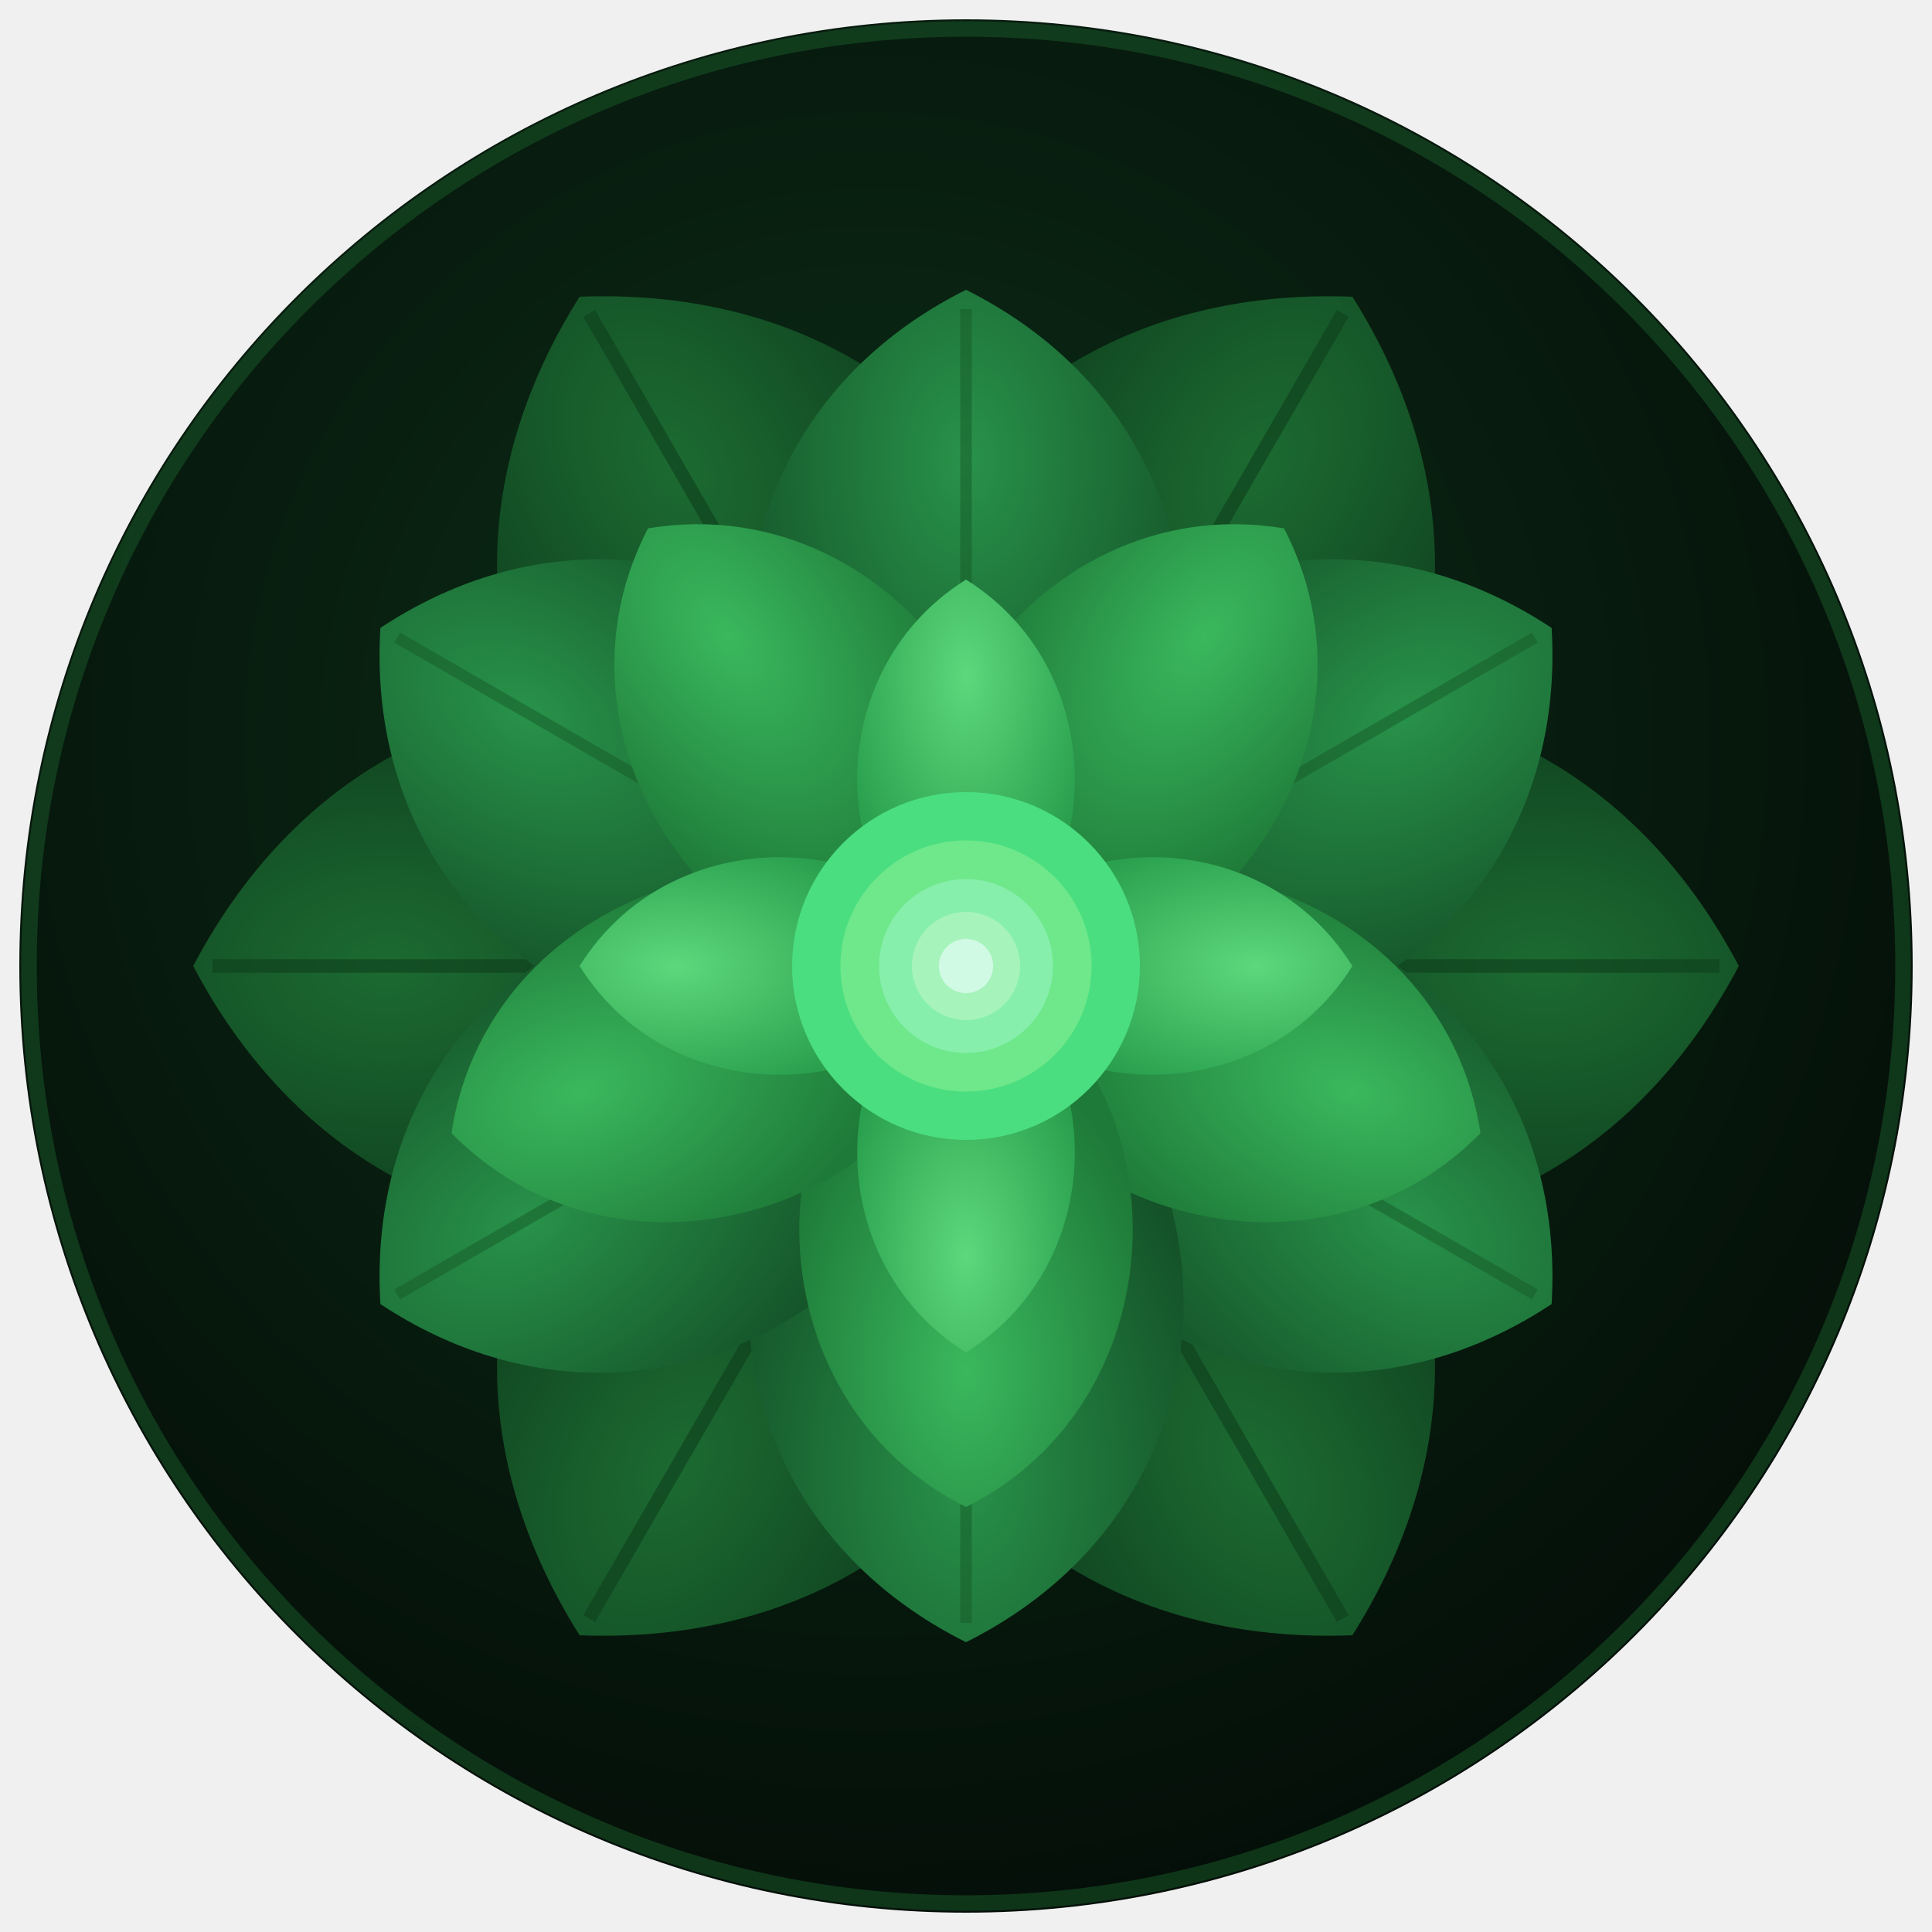
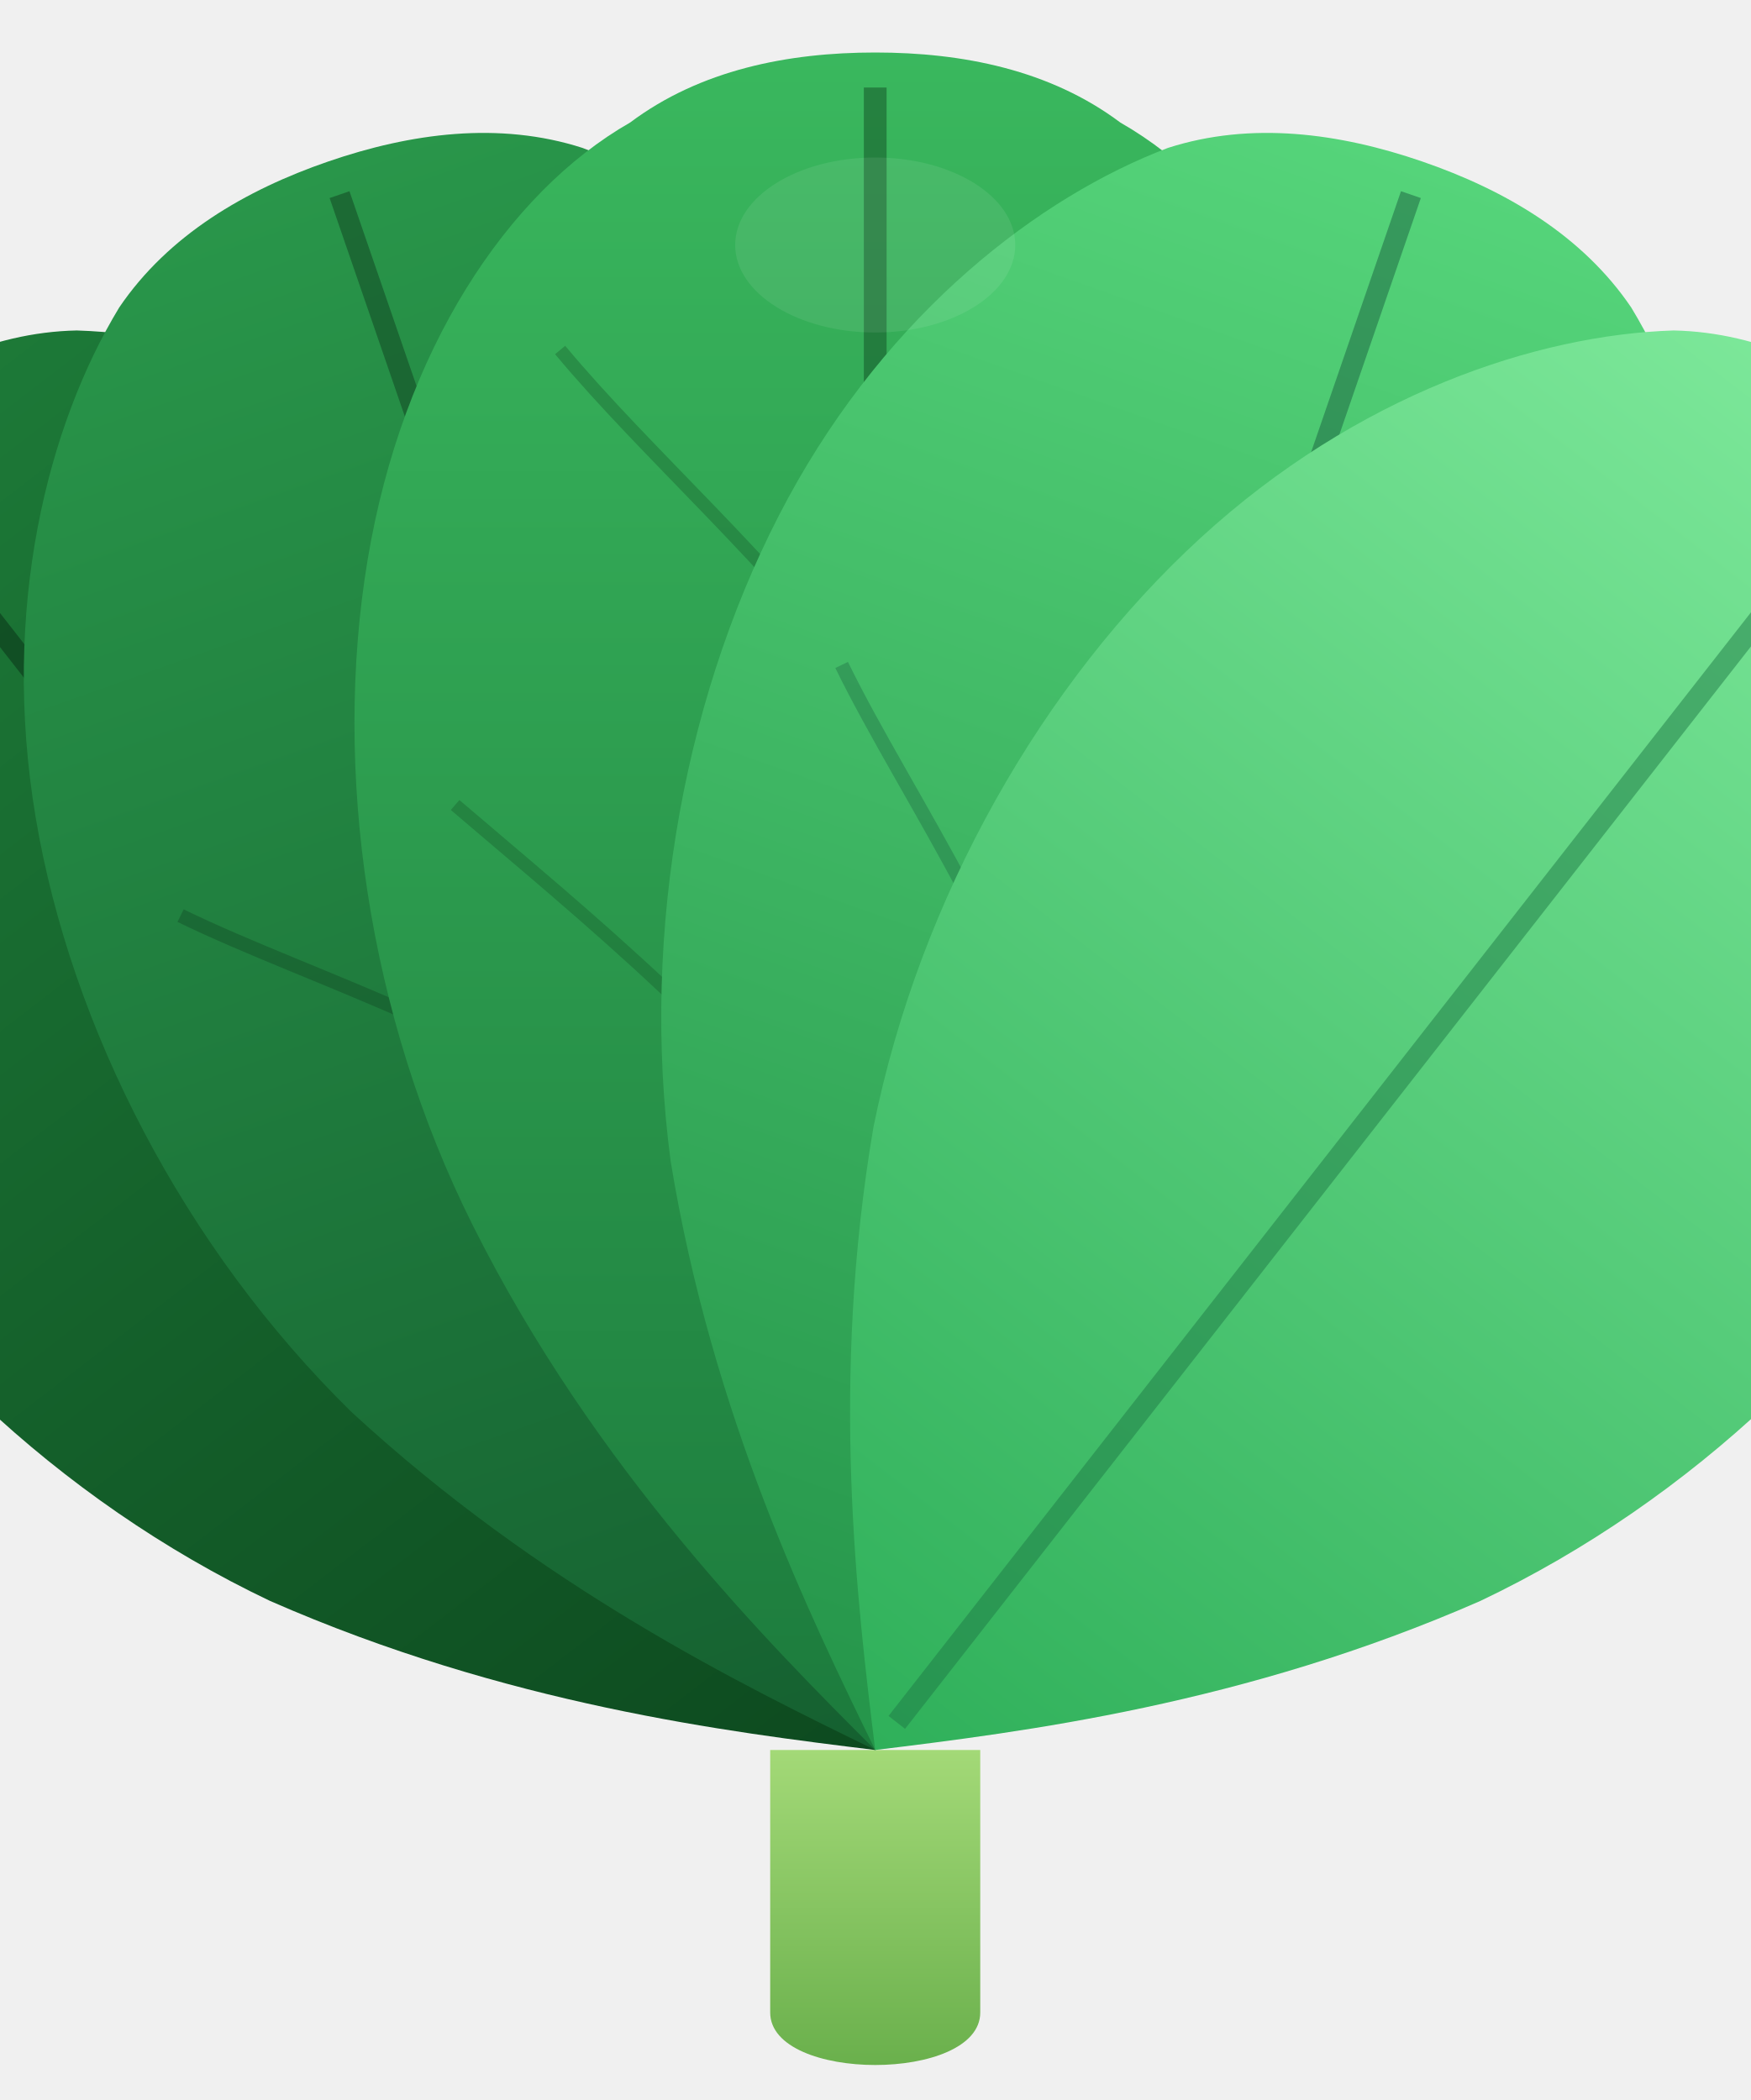
- <svg xmlns="http://www.w3.org/2000/svg" viewBox="0 0 100 100">
+ <svg xmlns="http://www.w3.org/2000/svg" viewBox="0 0 100 120">
  <defs>
-     <radialGradient id="bgG" cx="45%" cy="38%" r="65%">
-       <stop offset="0%" stop-color="#0c2e17" />
-       <stop offset="100%" stop-color="#040e08" />
-     </radialGradient>
-     <radialGradient id="l1G" cx="75%" cy="50%" r="60%">
-       <stop offset="0%" stop-color="#1c6b32" />
-       <stop offset="100%" stop-color="#0d3a1b" />
-     </radialGradient>
-     <radialGradient id="l2G" cx="75%" cy="50%" r="60%">
-       <stop offset="0%" stop-color="#28924a" />
-       <stop offset="100%" stop-color="#145228" />
-     </radialGradient>
-     <radialGradient id="l3G" cx="75%" cy="50%" r="60%">
-       <stop offset="0%" stop-color="#3ab85e" />
-       <stop offset="100%" stop-color="#1e7a38" />
-     </radialGradient>
-     <radialGradient id="l4G" cx="75%" cy="50%" r="60%">
-       <stop offset="0%" stop-color="#5dd87c" />
-       <stop offset="100%" stop-color="#2aa04e" />
-     </radialGradient>
+     <linearGradient id="lf1" x1="50%" y1="100%" x2="50%" y2="0%">
+       <stop offset="0%" stop-color="#0d4a1f" />
+       <stop offset="100%" stop-color="#1d7a38" />
+     </linearGradient>
+     <linearGradient id="lf2" x1="50%" y1="100%" x2="50%" y2="0%">
+       <stop offset="0%" stop-color="#156030" />
+       <stop offset="100%" stop-color="#29964a" />
+     </linearGradient>
+     <linearGradient id="lf3" x1="50%" y1="100%" x2="50%" y2="0%">
+       <stop offset="0%" stop-color="#1c7a3c" />
+       <stop offset="100%" stop-color="#3ab85e" />
+     </linearGradient>
+     <linearGradient id="lf4" x1="50%" y1="100%" x2="50%" y2="0%">
+       <stop offset="0%" stop-color="#25954a" />
+       <stop offset="100%" stop-color="#55d47a" />
+     </linearGradient>
+     <linearGradient id="lf5" x1="50%" y1="100%" x2="50%" y2="0%">
+       <stop offset="0%" stop-color="#2fb05a" />
+       <stop offset="100%" stop-color="#7de89a" />
+     </linearGradient>
+     <linearGradient id="stem" x1="0%" y1="0%" x2="0%" y2="100%">
+       <stop offset="0%" stop-color="#a3d977" />
+       <stop offset="100%" stop-color="#6ab04c" />
+     </linearGradient>
  </defs>
-   <circle cx="50" cy="50" r="49" fill="url(#bgG)" />
-   <circle cx="50" cy="50" r="48.5" fill="none" stroke="#1a5c2a" stroke-width="0.8" opacity="0.5" />
-   <g fill="url(#l1G)">
-     <path d="M50,50 C57,33 80,31 90,50 C80,69 57,67 50,50Z" transform="rotate(0,50,50)" />
-     <path d="M50,50 C57,33 80,31 90,50 C80,69 57,67 50,50Z" transform="rotate(60,50,50)" />
-     <path d="M50,50 C57,33 80,31 90,50 C80,69 57,67 50,50Z" transform="rotate(120,50,50)" />
-     <path d="M50,50 C57,33 80,31 90,50 C80,69 57,67 50,50Z" transform="rotate(180,50,50)" />
-     <path d="M50,50 C57,33 80,31 90,50 C80,69 57,67 50,50Z" transform="rotate(240,50,50)" />
-     <path d="M50,50 C57,33 80,31 90,50 C80,69 57,67 50,50Z" transform="rotate(300,50,50)" />
-   </g>
-   <g stroke="#0d3d1a" stroke-width="0.7" fill="none" opacity="0.6">
-     <line x1="51" y1="50" x2="89" y2="50" transform="rotate(0,50,50)" />
-     <line x1="51" y1="50" x2="89" y2="50" transform="rotate(60,50,50)" />
-     <line x1="51" y1="50" x2="89" y2="50" transform="rotate(120,50,50)" />
-     <line x1="51" y1="50" x2="89" y2="50" transform="rotate(180,50,50)" />
-     <line x1="51" y1="50" x2="89" y2="50" transform="rotate(240,50,50)" />
-     <line x1="51" y1="50" x2="89" y2="50" transform="rotate(300,50,50)" />
-   </g>
-   <g fill="url(#l2G)">
-     <path d="M50,50 C56,36 77,34 85,50 C77,66 56,64 50,50Z" transform="rotate(30,50,50)" />
-     <path d="M50,50 C56,36 77,34 85,50 C77,66 56,64 50,50Z" transform="rotate(90,50,50)" />
-     <path d="M50,50 C56,36 77,34 85,50 C77,66 56,64 50,50Z" transform="rotate(150,50,50)" />
-     <path d="M50,50 C56,36 77,34 85,50 C77,66 56,64 50,50Z" transform="rotate(210,50,50)" />
-     <path d="M50,50 C56,36 77,34 85,50 C77,66 56,64 50,50Z" transform="rotate(270,50,50)" />
-     <path d="M50,50 C56,36 77,34 85,50 C77,66 56,64 50,50Z" transform="rotate(330,50,50)" />
-   </g>
-   <g stroke="#165a28" stroke-width="0.6" fill="none" opacity="0.5">
-     <line x1="51" y1="50" x2="84" y2="50" transform="rotate(30,50,50)" />
-     <line x1="51" y1="50" x2="84" y2="50" transform="rotate(90,50,50)" />
-     <line x1="51" y1="50" x2="84" y2="50" transform="rotate(150,50,50)" />
-     <line x1="51" y1="50" x2="84" y2="50" transform="rotate(210,50,50)" />
-     <line x1="51" y1="50" x2="84" y2="50" transform="rotate(270,50,50)" />
-     <line x1="51" y1="50" x2="84" y2="50" transform="rotate(330,50,50)" />
-   </g>
-   <g fill="url(#l3G)">
-     <path d="M50,50 C54,39 72,38 78,50 C72,62 54,61 50,50Z" transform="rotate(18,50,50)" />
-     <path d="M50,50 C54,39 72,38 78,50 C72,62 54,61 50,50Z" transform="rotate(90,50,50)" />
-     <path d="M50,50 C54,39 72,38 78,50 C72,62 54,61 50,50Z" transform="rotate(162,50,50)" />
-     <path d="M50,50 C54,39 72,38 78,50 C72,62 54,61 50,50Z" transform="rotate(234,50,50)" />
-     <path d="M50,50 C54,39 72,38 78,50 C72,62 54,61 50,50Z" transform="rotate(306,50,50)" />
-   </g>
-   <g fill="url(#l4G)">
-     <path d="M50,50 C53,43 65,42 70,50 C65,58 53,57 50,50Z" transform="rotate(0,50,50)" />
-     <path d="M50,50 C53,43 65,42 70,50 C65,58 53,57 50,50Z" transform="rotate(90,50,50)" />
-     <path d="M50,50 C53,43 65,42 70,50 C65,58 53,57 50,50Z" transform="rotate(180,50,50)" />
-     <path d="M50,50 C53,43 65,42 70,50 C65,58 53,57 50,50Z" transform="rotate(270,50,50)" />
-   </g>
-   <circle cx="50" cy="50" r="9" fill="#4ade80" />
-   <circle cx="50" cy="50" r="6.5" fill="#6ee88a" />
-   <circle cx="50" cy="50" r="4.5" fill="#86efac" />
-   <circle cx="50" cy="50" r="2.8" fill="#a7f3bc" />
-   <circle cx="50" cy="50" r="1.4" fill="#d1fae5" />
+   <path d="M44,100 C44,105 44,110 44,115 C44,117 47,118 50,118 C53,118 56,117 56,115 C56,110 56,105 56,100Z" fill="url(#stem)" />
+   <path transform="rotate(-38,50,100)" d="M50,100            C44,94 35,85 28,72            C22,60 20,46 22,34            C24,22 30,13 36,8            C40,5 45,4 50,4            C55,4 60,5 64,8            C70,13 76,22 78,34            C80,46 78,60 72,72            C65,85 56,94 50,100Z" fill="url(#lf1)" />
+   <path transform="rotate(-38,50,100)" d="M50,98 C50,72 50,40 50,6" stroke="#0a3318" stroke-width="1.2" fill="none" opacity="0.55" />
+   <path transform="rotate(-19,50,100)" d="M50,100            C44,94 35,85 28,72            C22,60 20,46 22,34            C24,22 30,13 36,8            C40,5 45,4 50,4            C55,4 60,5 64,8            C70,13 76,22 78,34            C80,46 78,60 72,72            C65,85 56,94 50,100Z" fill="url(#lf2)" />
+   <path transform="rotate(-19,50,100)" d="M50,98 C50,72 50,40 50,6" stroke="#0f4020" stroke-width="1.2" fill="none" opacity="0.5" />
+   <path transform="rotate(-19,50,100)" d="M50,65 C44,55 34,48 28,42 M50,50 C56,40 66,33 72,28" stroke="#0f4020" stroke-width="0.8" fill="none" opacity="0.35" />
+   <path d="M50,100            C44,94 34,84 27,70            C21,58 19,44 21,32            C23,20 29,11 36,7            C40,4 45,3 50,3            C55,3 60,4 64,7            C71,11 77,20 79,32            C81,44 79,58 73,70            C66,84 56,94 50,100Z" fill="url(#lf3)" />
+   <path d="M50,98 C50,70 50,38 50,5" stroke="#145528" stroke-width="1.3" fill="none" opacity="0.55" />
+   <path d="M50,70 C43,60 33,52 26,46            M50,55 C57,45 67,37 74,31            M50,40 C44,32 37,26 32,20            M50,40 C56,32 63,26 68,20" stroke="#145528" stroke-width="0.75" fill="none" opacity="0.35" />
+   <path transform="rotate(19,50,100)" d="M50,100            C44,94 35,85 28,72            C22,60 20,46 22,34            C24,22 30,13 36,8            C40,5 45,4 50,4            C55,4 60,5 64,8            C70,13 76,22 78,34            C80,46 78,60 72,72            C65,85 56,94 50,100Z" fill="url(#lf4)" />
+   <path transform="rotate(19,50,100)" d="M50,98 C50,72 50,40 50,6" stroke="#196040" stroke-width="1.2" fill="none" opacity="0.5" />
+   <path transform="rotate(19,50,100)" d="M50,65 C44,55 34,48 28,42 M50,50 C56,40 66,33 72,28" stroke="#196040" stroke-width="0.8" fill="none" opacity="0.35" />
+   <path transform="rotate(38,50,100)" d="M50,100            C44,94 35,85 28,72            C22,60 20,46 22,34            C24,22 30,13 36,8            C40,5 45,4 50,4            C55,4 60,5 64,8            C70,13 76,22 78,34            C80,46 78,60 72,72            C65,85 56,94 50,100Z" fill="url(#lf5)" />
+   <path transform="rotate(38,50,100)" d="M50,98 C50,72 50,40 50,6" stroke="#1e7a46" stroke-width="1.2" fill="none" opacity="0.5" />
+   <ellipse cx="50" cy="14" rx="8" ry="5" fill="white" opacity="0.08" />
</svg>
